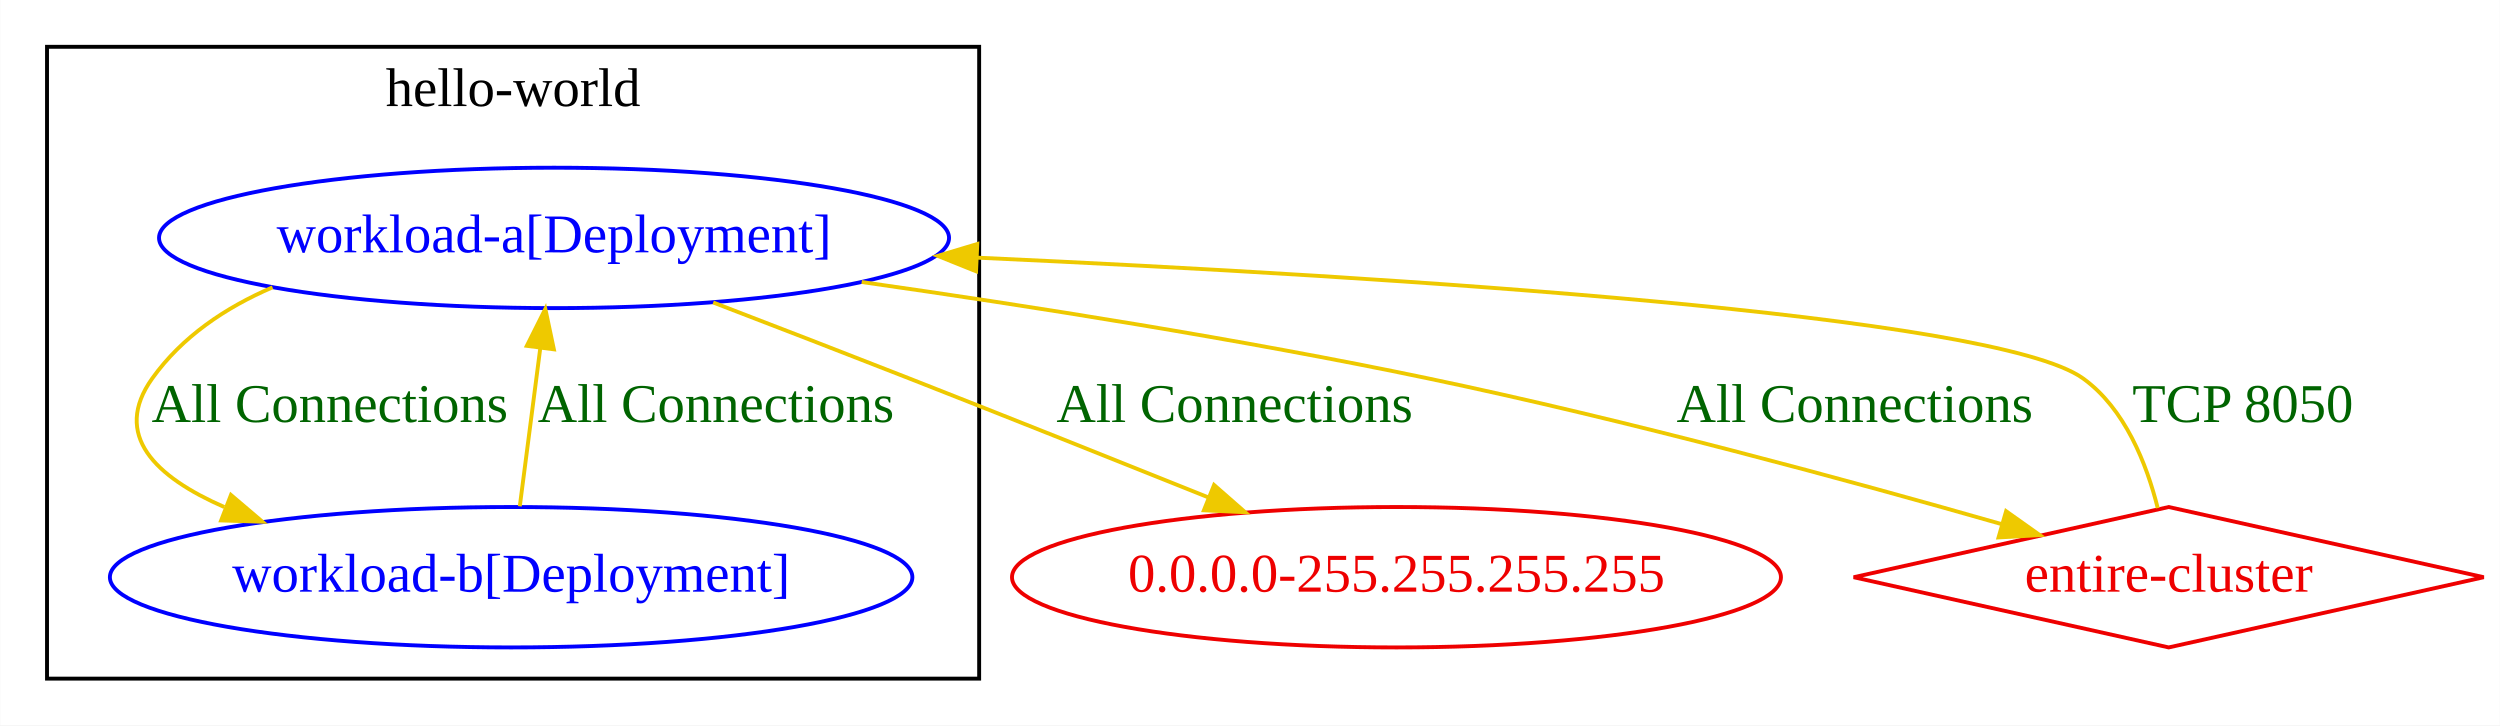
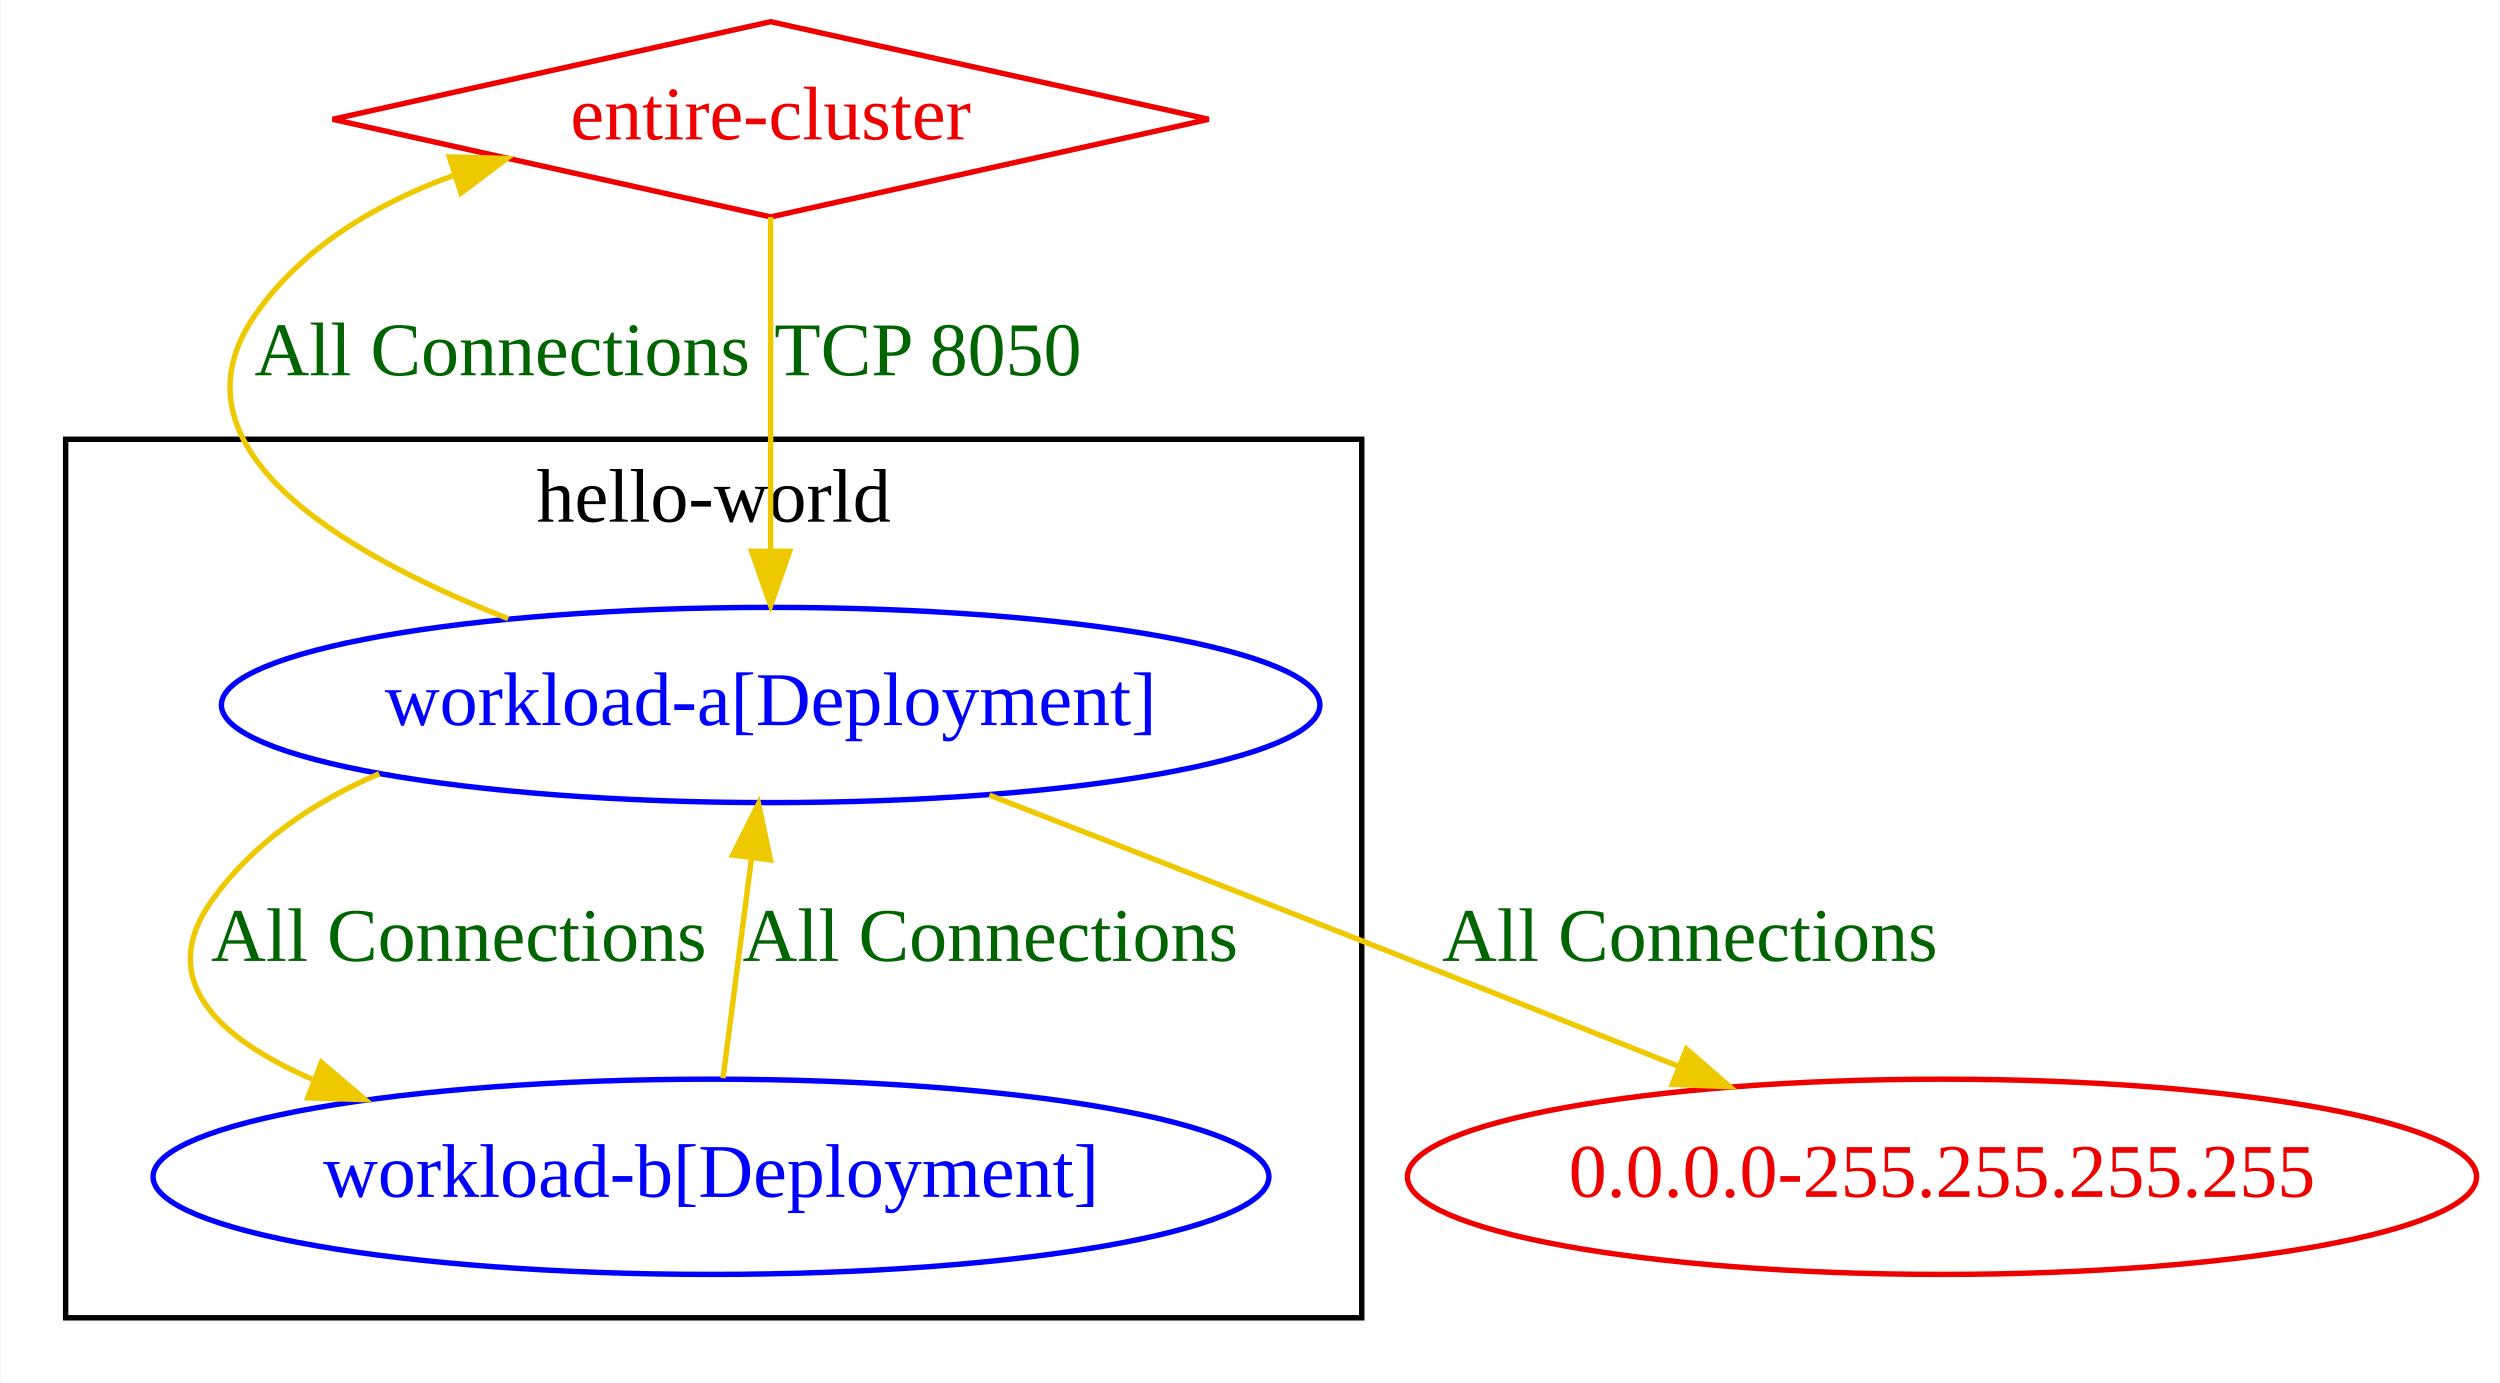
- <svg xmlns="http://www.w3.org/2000/svg" width="641pt" height="186pt" viewBox="0.00 0.00 640.89 186.00">
-   <g id="graph0" class="graph" transform="scale(1 1) rotate(0) translate(4 182)">
-     <polygon fill="white" stroke="transparent" points="-4,4 -4,-182 636.89,-182 636.89,4 -4,4" />
+ <svg xmlns="http://www.w3.org/2000/svg" width="461pt" height="255pt" viewBox="0.00 0.00 460.79 255.00">
+   <g id="graph0" class="graph" transform="scale(1 1) rotate(0) translate(4 251)">
+     <polygon fill="white" stroke="transparent" points="-4,4 -4,-251 456.79,-251 456.79,4 -4,4" />
    <g id="clust1" class="cluster">
      <polygon fill="none" stroke="black" points="8,-8 8,-170 247,-170 247,-8 8,-8" />
      <text text-anchor="middle" x="127.5" y="-154.8" font-family="Times New Roman,serif" font-size="14.00">hello-world</text>
    </g>
    <g id="node1" class="node">
      <ellipse fill="none" stroke="blue" cx="138" cy="-121" rx="101.28" ry="18" />
      <text text-anchor="middle" x="138" y="-117.3" font-family="Times New Roman,serif" font-size="14.00" fill="blue">workload-a[Deployment]</text>
    </g>
    <g id="node2" class="node">
      <ellipse fill="none" stroke="blue" cx="127" cy="-34" rx="102.88" ry="18" />
      <text text-anchor="middle" x="127" y="-30.3" font-family="Times New Roman,serif" font-size="14.00" fill="blue">workload-b[Deployment]</text>
    </g>
    <g id="edge4" class="edge">
      <path fill="none" stroke="#eec900" d="M65.82,-108.33C53.73,-103.13 42.64,-95.67 35,-85 24.59,-70.46 35.76,-59.72 53.46,-51.99" />
      <polygon fill="#eec900" stroke="#eec900" points="55.16,-55.09 63.23,-48.23 52.64,-48.56 55.16,-55.09" />
      <text text-anchor="middle" x="80.5" y="-73.8" font-family="Times New Roman,serif" font-size="14.00" fill="darkgreen">All Connections</text>
    </g>
    <g id="node3" class="node">
      <ellipse fill="none" stroke="#ee0000" cx="354" cy="-34" rx="98.58" ry="18" />
      <text text-anchor="middle" x="354" y="-30.3" font-family="Times New Roman,serif" font-size="14.00" fill="#ee0000">0.0.0.0-255.255.255.255</text>
    </g>
    <g id="edge2" class="edge">
-       <path fill="none" stroke="#eec900" d="M178.81,-104.44C194.52,-98.41 212.61,-91.43 229,-85 254.43,-75.02 282.7,-63.73 305.92,-54.41" />
-       <polygon fill="#eec900" stroke="#eec900" points="307.23,-57.65 315.2,-50.67 304.62,-51.16 307.23,-57.65" />
-       <text text-anchor="middle" x="312.5" y="-73.8" font-family="Times New Roman,serif" font-size="14.00" fill="darkgreen">All Connections</text>
+       <path fill="none" stroke="#eec900" d="M178.34,-104.38C193.88,-98.35 211.77,-91.38 228,-85 253.61,-74.94 282.1,-63.64 305.5,-54.34" />
+       <polygon fill="#eec900" stroke="#eec900" points="306.87,-57.56 314.87,-50.61 304.28,-51.05 306.87,-57.56" />
+       <text text-anchor="middle" x="307.5" y="-73.8" font-family="Times New Roman,serif" font-size="14.00" fill="darkgreen">All Connections</text>
    </g>
    <g id="node4" class="node">
-       <polygon fill="none" stroke="#ee0000" points="552,-52 471.23,-34 552,-16 632.77,-34 552,-52" />
-       <text text-anchor="middle" x="552" y="-30.3" font-family="Times New Roman,serif" font-size="14.00" fill="#ee0000">entire-cluster</text>
+       <polygon fill="none" stroke="#ee0000" points="138,-247 57.23,-229 138,-211 218.77,-229 138,-247" />
+       <text text-anchor="middle" x="138" y="-225.3" font-family="Times New Roman,serif" font-size="14.00" fill="#ee0000">entire-cluster</text>
    </g>
    <g id="edge3" class="edge">
-       <path fill="none" stroke="#eec900" d="M216.88,-109.69C259.96,-103.55 314.13,-95.01 362,-85 413.03,-74.33 470.85,-58.58 509.17,-47.61" />
-       <polygon fill="#eec900" stroke="#eec900" points="510.31,-50.93 518.95,-44.8 508.37,-44.2 510.31,-50.93" />
-       <text text-anchor="middle" x="471.5" y="-73.8" font-family="Times New Roman,serif" font-size="14.00" fill="darkgreen">All Connections</text>
+       <path fill="none" stroke="#eec900" d="M89.62,-136.91C58.22,-149.25 26.04,-168.68 43,-193 51.66,-205.42 65.24,-213.44 79.46,-218.62" />
+       <polygon fill="#eec900" stroke="#eec900" points="78.76,-222.07 89.35,-221.77 80.89,-215.4 78.76,-222.07" />
+       <text text-anchor="middle" x="88.5" y="-181.8" font-family="Times New Roman,serif" font-size="14.00" fill="darkgreen">All Connections</text>
    </g>
    <g id="edge5" class="edge">
      <path fill="none" stroke="#eec900" d="M129.22,-52.18C130.73,-63.81 132.75,-79.42 134.47,-92.73" />
      <polygon fill="#eec900" stroke="#eec900" points="131.02,-93.33 135.77,-102.8 137.96,-92.43 131.02,-93.33" />
-       <text text-anchor="middle" x="179.5" y="-73.8" font-family="Times New Roman,serif" font-size="14.00" fill="darkgreen">All Connections</text>
+       <text text-anchor="middle" x="178.5" y="-73.8" font-family="Times New Roman,serif" font-size="14.00" fill="darkgreen">All Connections</text>
    </g>
    <g id="edge1" class="edge">
-       <path fill="none" stroke="#eec900" d="M549.19,-51.73C546.35,-63.03 540.79,-77.26 530,-85 507.38,-101.24 354.66,-110.99 246.67,-115.93" />
-       <polygon fill="#eec900" stroke="#eec900" points="246.2,-112.44 236.37,-116.39 246.52,-119.44 246.2,-112.44" />
-       <text text-anchor="middle" x="571" y="-73.8" font-family="Times New Roman,serif" font-size="14.00" fill="darkgreen">TCP 8050</text>
+       <path fill="none" stroke="#eec900" d="M138,-210.97C138,-194.38 138,-168.88 138,-149.43" />
+       <polygon fill="#eec900" stroke="#eec900" points="141.5,-149.34 138,-139.34 134.5,-149.34 141.5,-149.34" />
+       <text text-anchor="middle" x="167" y="-181.8" font-family="Times New Roman,serif" font-size="14.00" fill="darkgreen">TCP 8050</text>
    </g>
  </g>
</svg>
